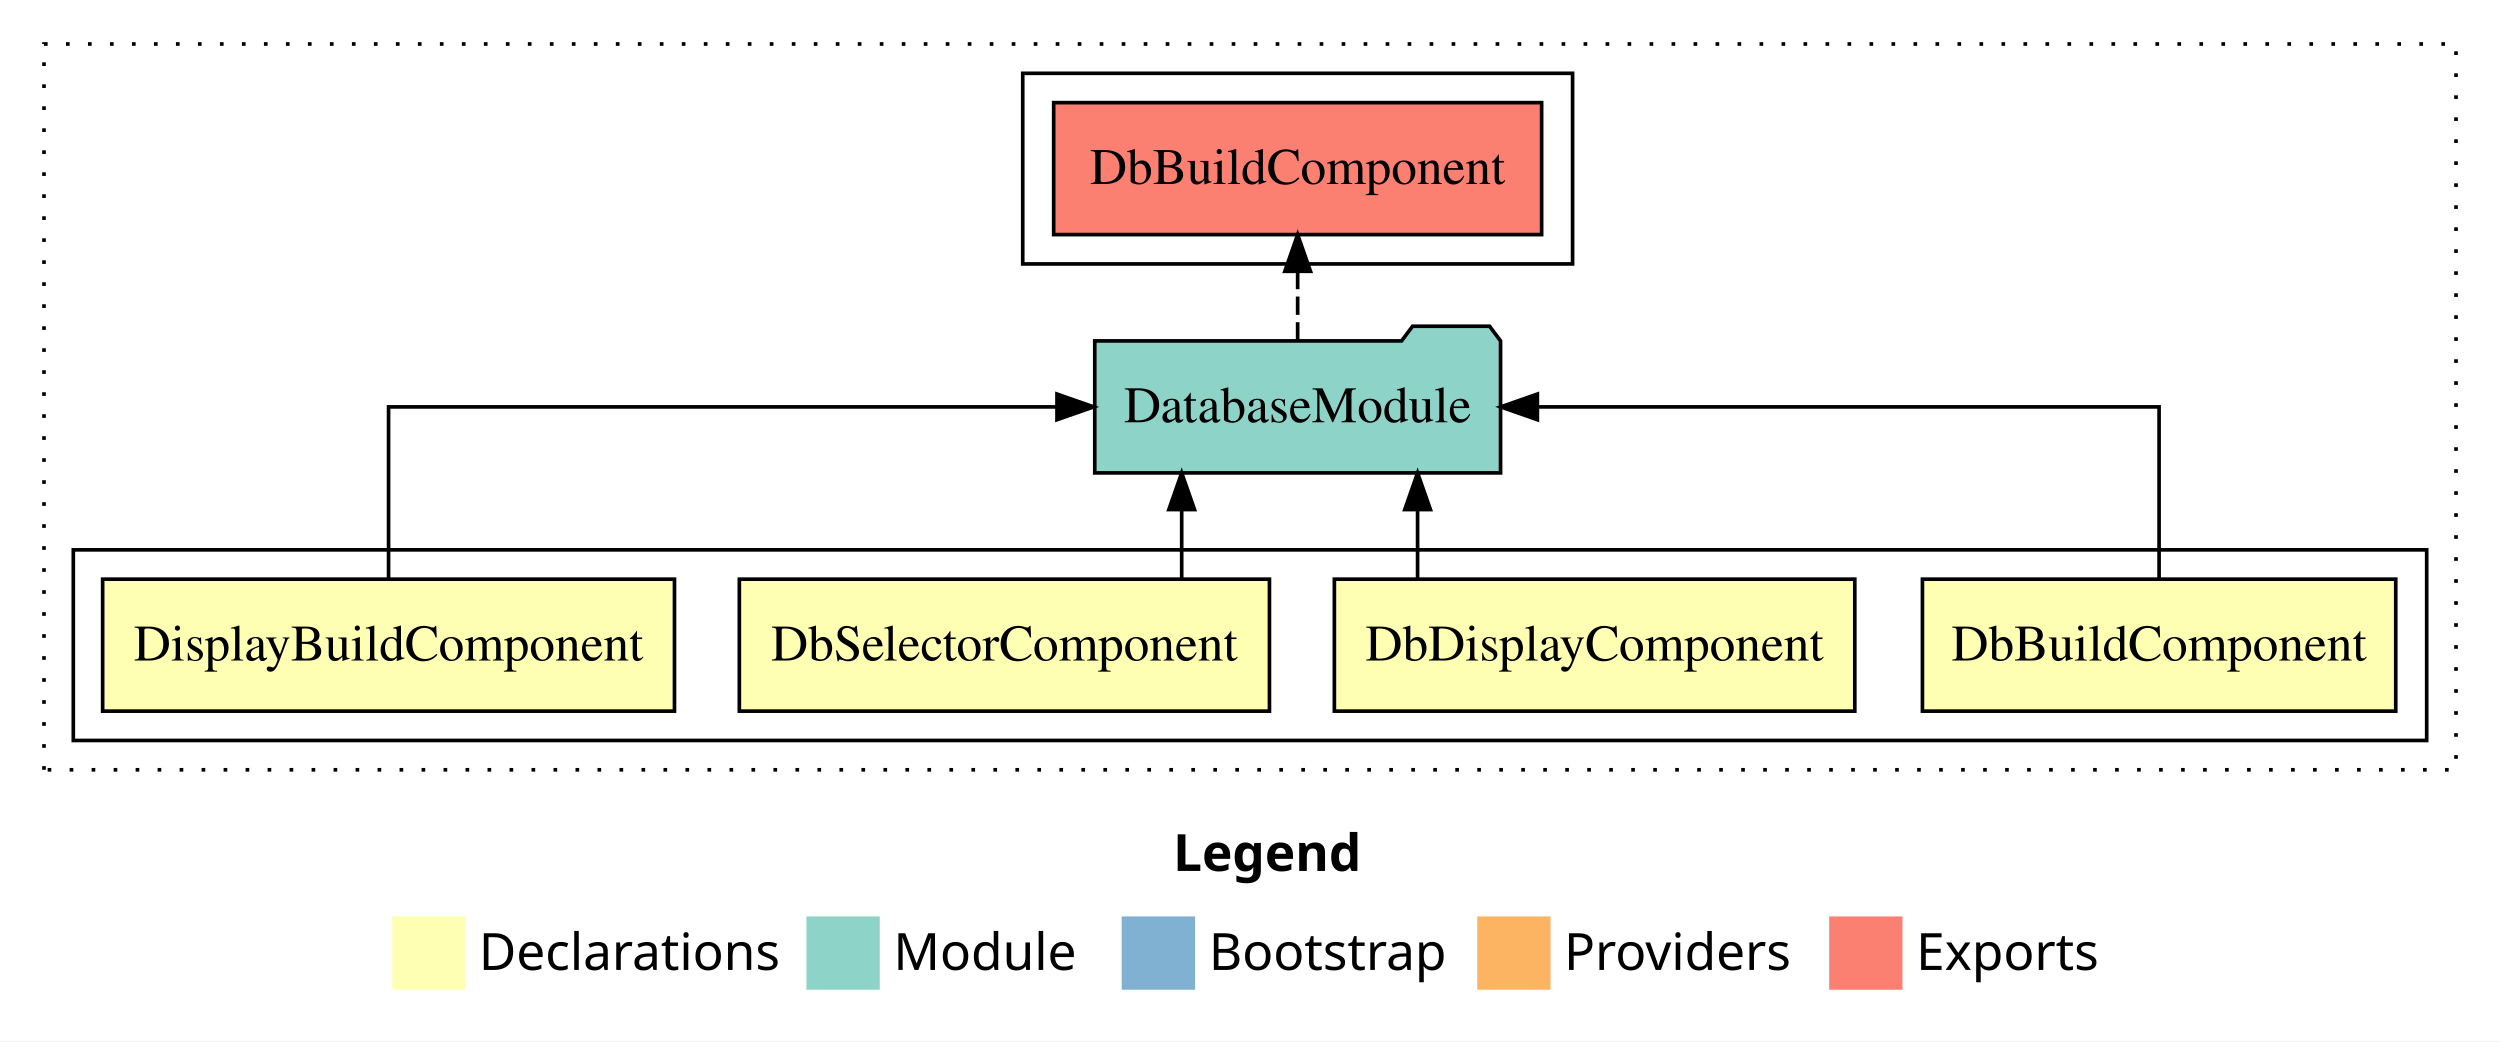
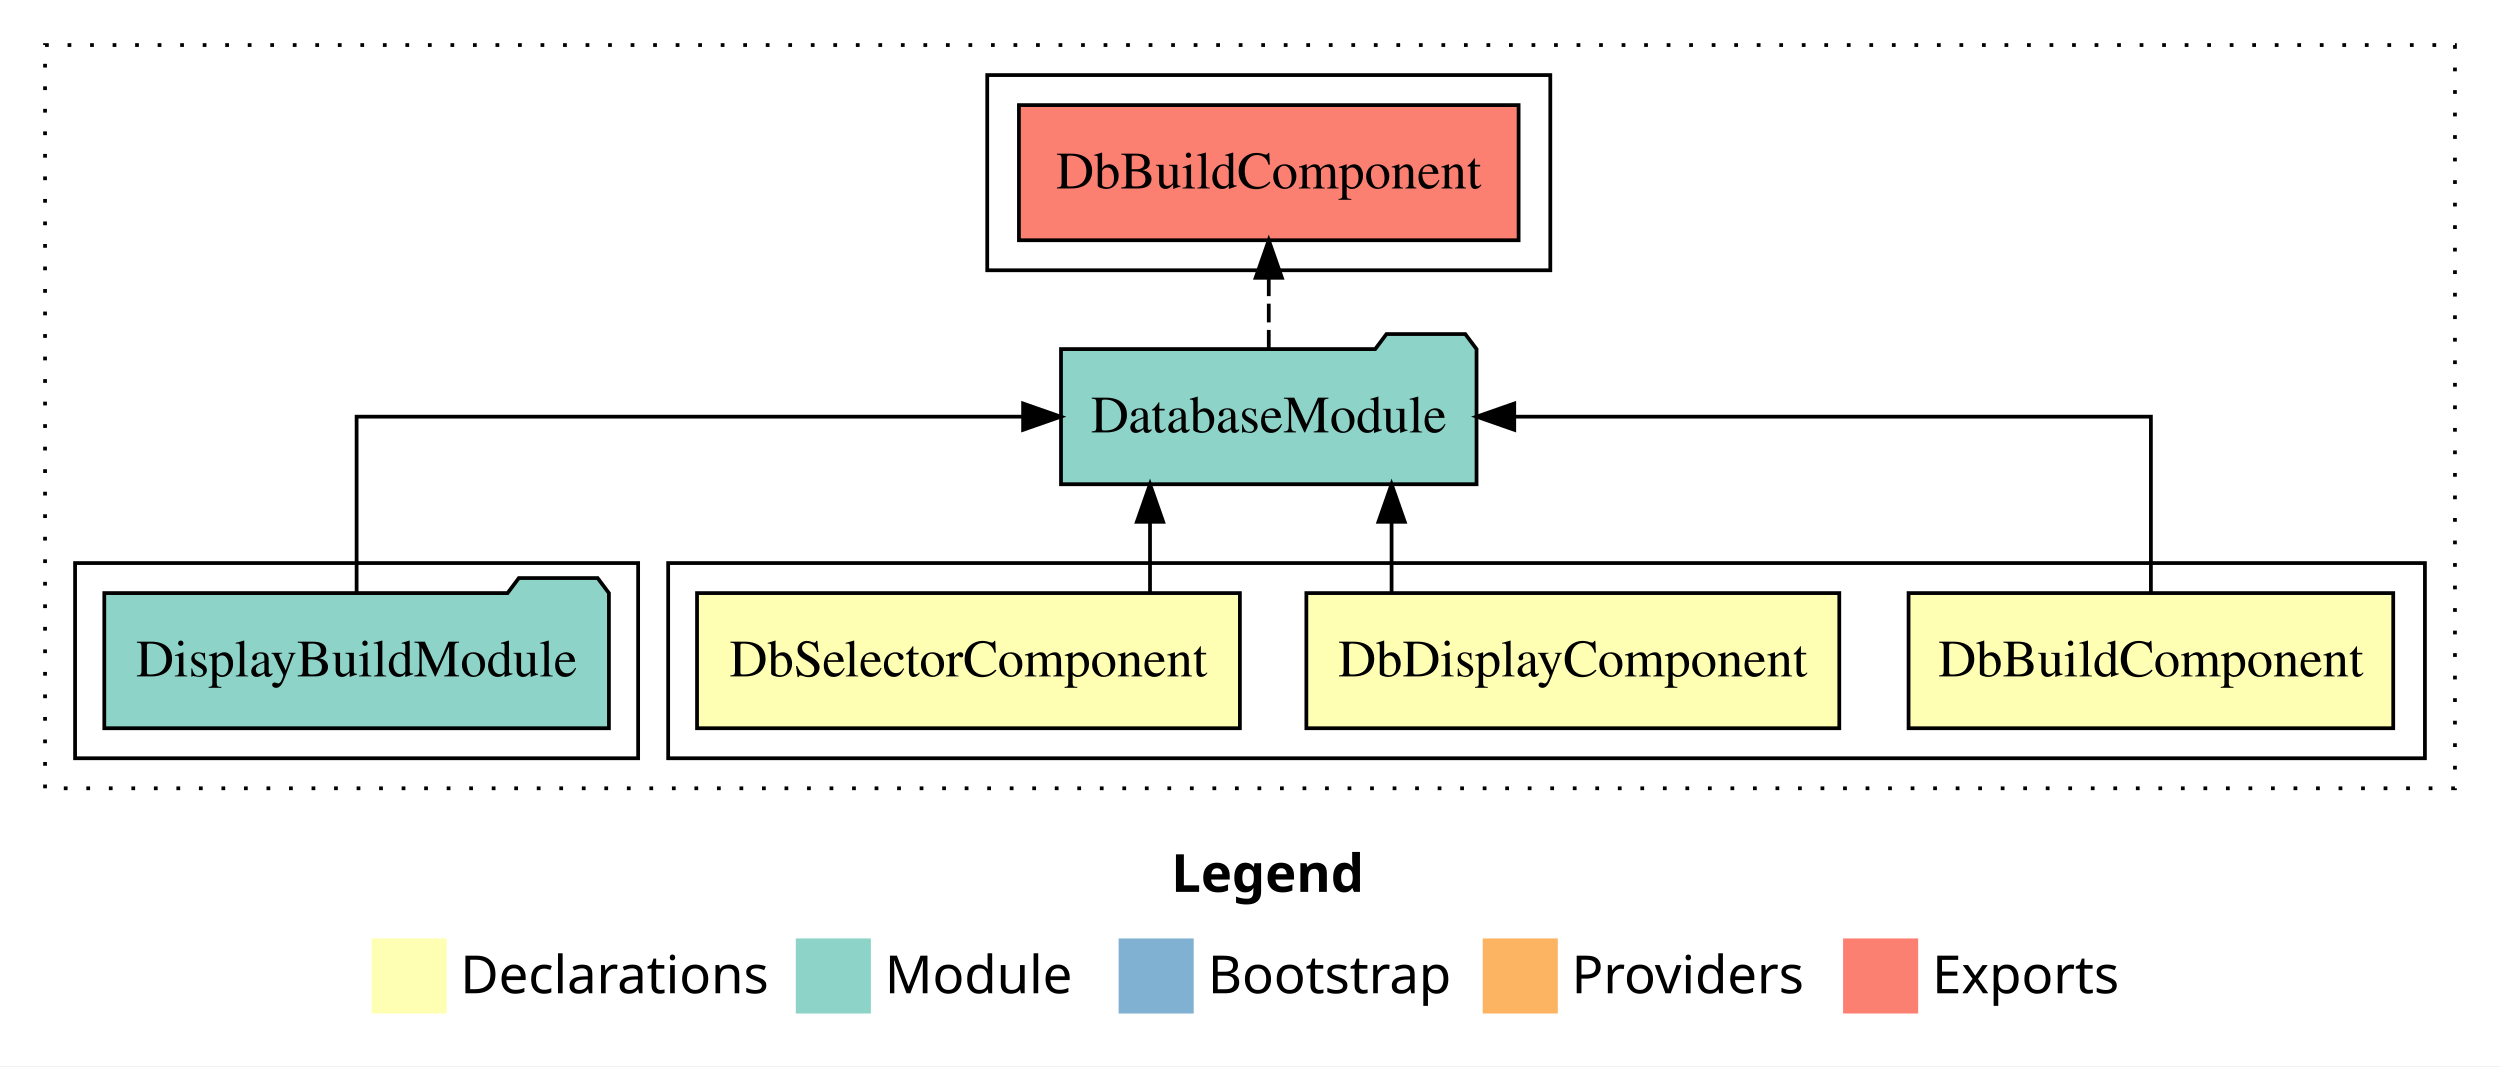
- <svg xmlns="http://www.w3.org/2000/svg" width="682pt" height="284pt" viewBox="0.00 0.00 682.00 284.00">
+ <svg xmlns="http://www.w3.org/2000/svg" width="666pt" height="284pt" viewBox="0.00 0.00 666.00 284.00">
  <g id="graph0" class="graph" transform="scale(1 1) rotate(0) translate(4 280)">
-     <polygon fill="#ffffff" stroke="transparent" points="-4,4 -4,-280 678,-280 678,4 -4,4" />
-     <text text-anchor="start" x="316.009" y="-42.4" font-family="sans-serif" font-weight="bold" font-size="14.00" fill="#000000">Legend</text>
-     <polygon fill="#ffffb3" stroke="transparent" points="103,-10 103,-30 123,-30 123,-10 103,-10" />
-     <text text-anchor="start" x="126.629" y="-15.4" font-family="sans-serif" font-size="14.00" fill="#000000">  Declarations</text>
-     <polygon fill="#8dd3c7" stroke="transparent" points="216,-10 216,-30 236,-30 236,-10 216,-10" />
-     <text text-anchor="start" x="239.725" y="-15.4" font-family="sans-serif" font-size="14.00" fill="#000000">  Module</text>
-     <polygon fill="#80b1d3" stroke="transparent" points="302,-10 302,-30 322,-30 322,-10 302,-10" />
-     <text text-anchor="start" x="325.781" y="-15.4" font-family="sans-serif" font-size="14.00" fill="#000000">  Bootstrap</text>
-     <polygon fill="#fdb462" stroke="transparent" points="399,-10 399,-30 419,-30 419,-10 399,-10" />
-     <text text-anchor="start" x="422.673" y="-15.4" font-family="sans-serif" font-size="14.00" fill="#000000">  Providers</text>
-     <polygon fill="#fb8072" stroke="transparent" points="495,-10 495,-30 515,-30 515,-10 495,-10" />
-     <text text-anchor="start" x="518.726" y="-15.4" font-family="sans-serif" font-size="14.00" fill="#000000">  Exports</text>
+     <polygon fill="#ffffff" stroke="transparent" points="-4,4 -4,-280 662,-280 662,4 -4,4" />
+     <text text-anchor="start" x="308.009" y="-42.4" font-family="sans-serif" font-weight="bold" font-size="14.00" fill="#000000">Legend</text>
+     <polygon fill="#ffffb3" stroke="transparent" points="95,-10 95,-30 115,-30 115,-10 95,-10" />
+     <text text-anchor="start" x="118.629" y="-15.4" font-family="sans-serif" font-size="14.00" fill="#000000">  Declarations</text>
+     <polygon fill="#8dd3c7" stroke="transparent" points="208,-10 208,-30 228,-30 228,-10 208,-10" />
+     <text text-anchor="start" x="231.725" y="-15.4" font-family="sans-serif" font-size="14.00" fill="#000000">  Module</text>
+     <polygon fill="#80b1d3" stroke="transparent" points="294,-10 294,-30 314,-30 314,-10 294,-10" />
+     <text text-anchor="start" x="317.781" y="-15.4" font-family="sans-serif" font-size="14.00" fill="#000000">  Bootstrap</text>
+     <polygon fill="#fdb462" stroke="transparent" points="391,-10 391,-30 411,-30 411,-10 391,-10" />
+     <text text-anchor="start" x="414.673" y="-15.4" font-family="sans-serif" font-size="14.00" fill="#000000">  Providers</text>
+     <polygon fill="#fb8072" stroke="transparent" points="487,-10 487,-30 507,-30 507,-10 487,-10" />
+     <text text-anchor="start" x="510.726" y="-15.4" font-family="sans-serif" font-size="14.00" fill="#000000">  Exports</text>
    <g id="clust1" class="cluster">
-       <polygon fill="none" stroke="#000000" stroke-dasharray="1,5" points="8,-70 8,-268 666,-268 666,-70 8,-70" />
+       <polygon fill="none" stroke="#000000" stroke-dasharray="1,5" points="8,-70 8,-268 650,-268 650,-70 8,-70" />
    </g>
    <g id="clust2" class="cluster">
-       <polygon fill="none" stroke="#000000" points="16,-78 16,-130 658,-130 658,-78 16,-78" />
+       <polygon fill="none" stroke="#000000" points="174,-78 174,-130 642,-130 642,-78 174,-78" />
    </g>
-     <g id="clust8" class="cluster">
-       <polygon fill="none" stroke="#000000" points="275,-208 275,-260 425,-260 425,-208 275,-208" />
+     <g id="clust6" class="cluster">
+       <polygon fill="none" stroke="#000000" points="16,-78 16,-130 166,-130 166,-78 16,-78" />
+     </g>
+     <g id="clust7" class="cluster">
+       <polygon fill="none" stroke="#000000" points="259,-208 259,-260 409,-260 409,-208 259,-208" />
    </g>
    <g id="node1" class="node">
-       <polygon fill="#ffffb3" stroke="#000000" points="649.558,-122 520.442,-122 520.442,-86 649.558,-86 649.558,-122" />
-       <text text-anchor="middle" x="585" y="-99.8" font-family="Times,serif" font-size="14.00" fill="#000000">DbBuildComponent</text>
+       <polygon fill="#ffffb3" stroke="#000000" points="633.558,-122 504.442,-122 504.442,-86 633.558,-86 633.558,-122" />
+       <text text-anchor="middle" x="569" y="-99.8" font-family="Times,serif" font-size="14.00" fill="#000000">DbBuildComponent</text>
+     </g>
+     <g id="node4" class="node">
+       <polygon fill="#8dd3c7" stroke="#000000" points="389.35,-187 386.35,-191 365.35,-191 362.35,-187 278.65,-187 278.65,-151 389.35,-151 389.35,-187" />
+       <text text-anchor="middle" x="334" y="-164.8" font-family="Times,serif" font-size="14.00" fill="#000000">DatabaseModule</text>
+     </g>
+     <g id="edge1" class="edge">
+       <path fill="none" stroke="#000000" d="M569,-122.106C569,-141.339 569,-169 569,-169 569,-169 399.394,-169 399.394,-169" />
+       <polygon fill="#000000" stroke="#000000" points="399.394,-165.5 389.394,-169 399.394,-172.5 399.394,-165.5" />
+     </g>
+     <g id="node2" class="node">
+       <polygon fill="#ffffb3" stroke="#000000" points="485.986,-122 344.014,-122 344.014,-86 485.986,-86 485.986,-122" />
+       <text text-anchor="middle" x="415" y="-99.8" font-family="Times,serif" font-size="14.00" fill="#000000">DbDisplayComponent</text>
+     </g>
+     <g id="edge2" class="edge">
+       <path fill="none" stroke="#000000" d="M366.716,-122.106C366.716,-122.106 366.716,-140.991 366.716,-140.991" />
+       <polygon fill="#000000" stroke="#000000" points="363.216,-140.991 366.716,-150.991 370.216,-140.991 363.216,-140.991" />
+     </g>
+     <g id="node3" class="node">
+       <polygon fill="#ffffb3" stroke="#000000" points="326.308,-122 181.692,-122 181.692,-86 326.308,-86 326.308,-122" />
+       <text text-anchor="middle" x="254" y="-99.8" font-family="Times,serif" font-size="14.00" fill="#000000">DbSelectorComponent</text>
+     </g>
+     <g id="edge3" class="edge">
+       <path fill="none" stroke="#000000" d="M302.364,-122.106C302.364,-122.106 302.364,-140.991 302.364,-140.991" />
+       <polygon fill="#000000" stroke="#000000" points="298.864,-140.991 302.364,-150.991 305.864,-140.991 298.864,-140.991" />
+     </g>
+     <g id="node6" class="node">
+       <polygon fill="#fb8072" stroke="#000000" points="400.557,-252 267.443,-252 267.443,-216 400.557,-216 400.557,-252" />
+       <text text-anchor="middle" x="334" y="-229.8" font-family="Times,serif" font-size="14.00" fill="#000000">DbBuildComponent </text>
+     </g>
+     <g id="edge5" class="edge">
+       <path fill="none" stroke="#000000" stroke-dasharray="5,2" d="M334,-187.106C334,-187.106 334,-205.991 334,-205.991" />
+       <polygon fill="#000000" stroke="#000000" points="330.5,-205.991 334,-215.991 337.5,-205.991 330.5,-205.991" />
    </g>
    <g id="node5" class="node">
-       <polygon fill="#8dd3c7" stroke="#000000" points="405.35,-187 402.35,-191 381.35,-191 378.35,-187 294.65,-187 294.65,-151 405.35,-151 405.35,-187" />
-       <text text-anchor="middle" x="350" y="-164.8" font-family="Times,serif" font-size="14.00" fill="#000000">DatabaseModule</text>
-     </g>
-     <g id="edge1" class="edge">
-       <path fill="none" stroke="#000000" d="M585,-122.106C585,-141.339 585,-169 585,-169 585,-169 415.394,-169 415.394,-169" />
-       <polygon fill="#000000" stroke="#000000" points="415.394,-165.5 405.394,-169 415.394,-172.5 415.394,-165.5" />
-     </g>
-     <g id="node2" class="node">
-       <polygon fill="#ffffb3" stroke="#000000" points="501.986,-122 360.014,-122 360.014,-86 501.986,-86 501.986,-122" />
-       <text text-anchor="middle" x="431" y="-99.8" font-family="Times,serif" font-size="14.00" fill="#000000">DbDisplayComponent</text>
-     </g>
-     <g id="edge2" class="edge">
-       <path fill="none" stroke="#000000" d="M382.716,-122.106C382.716,-122.106 382.716,-140.991 382.716,-140.991" />
-       <polygon fill="#000000" stroke="#000000" points="379.216,-140.991 382.716,-150.991 386.216,-140.991 379.216,-140.991" />
-     </g>
-     <g id="node3" class="node">
-       <polygon fill="#ffffb3" stroke="#000000" points="342.308,-122 197.692,-122 197.692,-86 342.308,-86 342.308,-122" />
-       <text text-anchor="middle" x="270" y="-99.8" font-family="Times,serif" font-size="14.00" fill="#000000">DbSelectorComponent</text>
-     </g>
-     <g id="edge3" class="edge">
-       <path fill="none" stroke="#000000" d="M318.364,-122.106C318.364,-122.106 318.364,-140.991 318.364,-140.991" />
-       <polygon fill="#000000" stroke="#000000" points="314.864,-140.991 318.364,-150.991 321.864,-140.991 314.864,-140.991" />
-     </g>
-     <g id="node4" class="node">
-       <polygon fill="#ffffb3" stroke="#000000" points="179.997,-122 24.003,-122 24.003,-86 179.997,-86 179.997,-122" />
-       <text text-anchor="middle" x="102" y="-99.8" font-family="Times,serif" font-size="14.00" fill="#000000">DisplayBuildComponent</text>
+       <polygon fill="#8dd3c7" stroke="#000000" points="158.215,-122 155.215,-126 134.215,-126 131.215,-122 23.785,-122 23.785,-86 158.215,-86 158.215,-122" />
+       <text text-anchor="middle" x="91" y="-99.8" font-family="Times,serif" font-size="14.00" fill="#000000">DisplayBuildModule</text>
    </g>
    <g id="edge4" class="edge">
-       <path fill="none" stroke="#000000" d="M102,-122.106C102,-141.339 102,-169 102,-169 102,-169 284.344,-169 284.344,-169" />
-       <polygon fill="#000000" stroke="#000000" points="284.344,-172.5 294.344,-169 284.344,-165.5 284.344,-172.5" />
-     </g>
-     <g id="node6" class="node">
-       <polygon fill="#fb8072" stroke="#000000" points="416.557,-252 283.443,-252 283.443,-216 416.557,-216 416.557,-252" />
-       <text text-anchor="middle" x="350" y="-229.8" font-family="Times,serif" font-size="14.00" fill="#000000">DbBuildComponent </text>
-     </g>
-     <g id="edge5" class="edge">
-       <path fill="none" stroke="#000000" stroke-dasharray="5,2" d="M350,-187.106C350,-187.106 350,-205.991 350,-205.991" />
-       <polygon fill="#000000" stroke="#000000" points="346.5,-205.991 350,-215.991 353.5,-205.991 346.5,-205.991" />
+       <path fill="none" stroke="#000000" d="M91,-122.106C91,-141.339 91,-169 91,-169 91,-169 268.555,-169 268.555,-169" />
+       <polygon fill="#000000" stroke="#000000" points="268.555,-172.5 278.555,-169 268.555,-165.5 268.555,-172.5" />
    </g>
  </g>
</svg>
